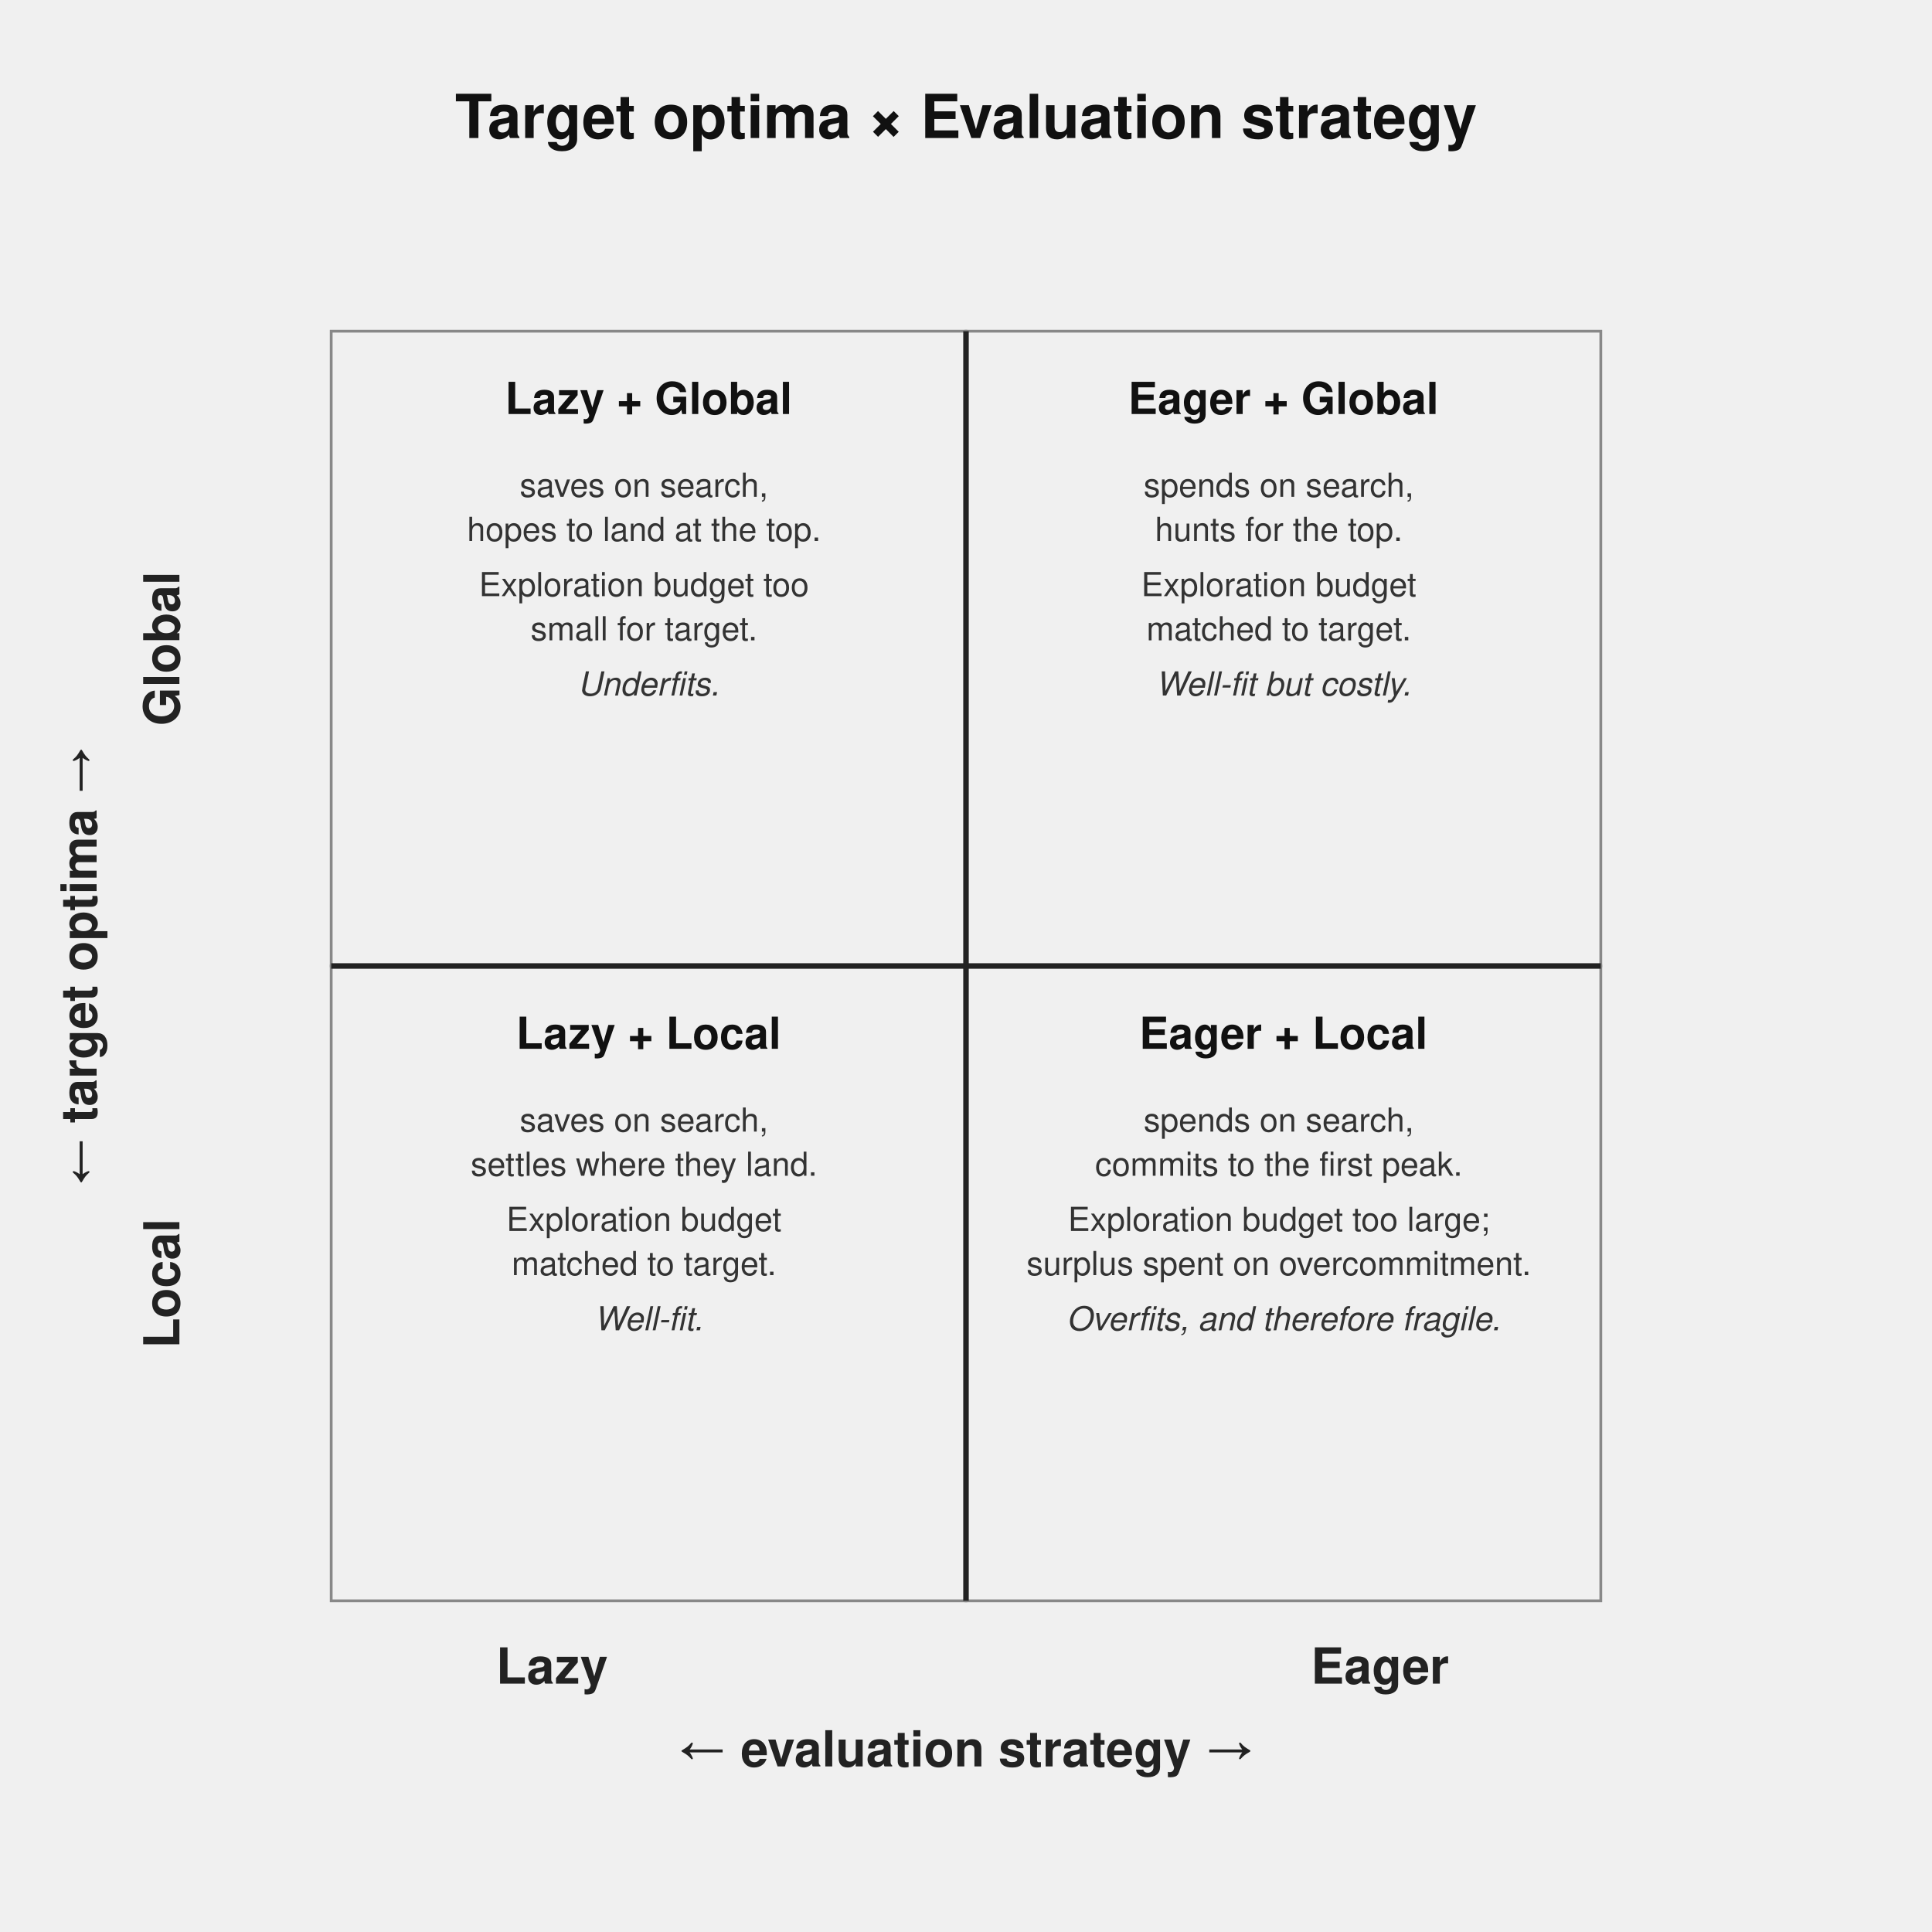
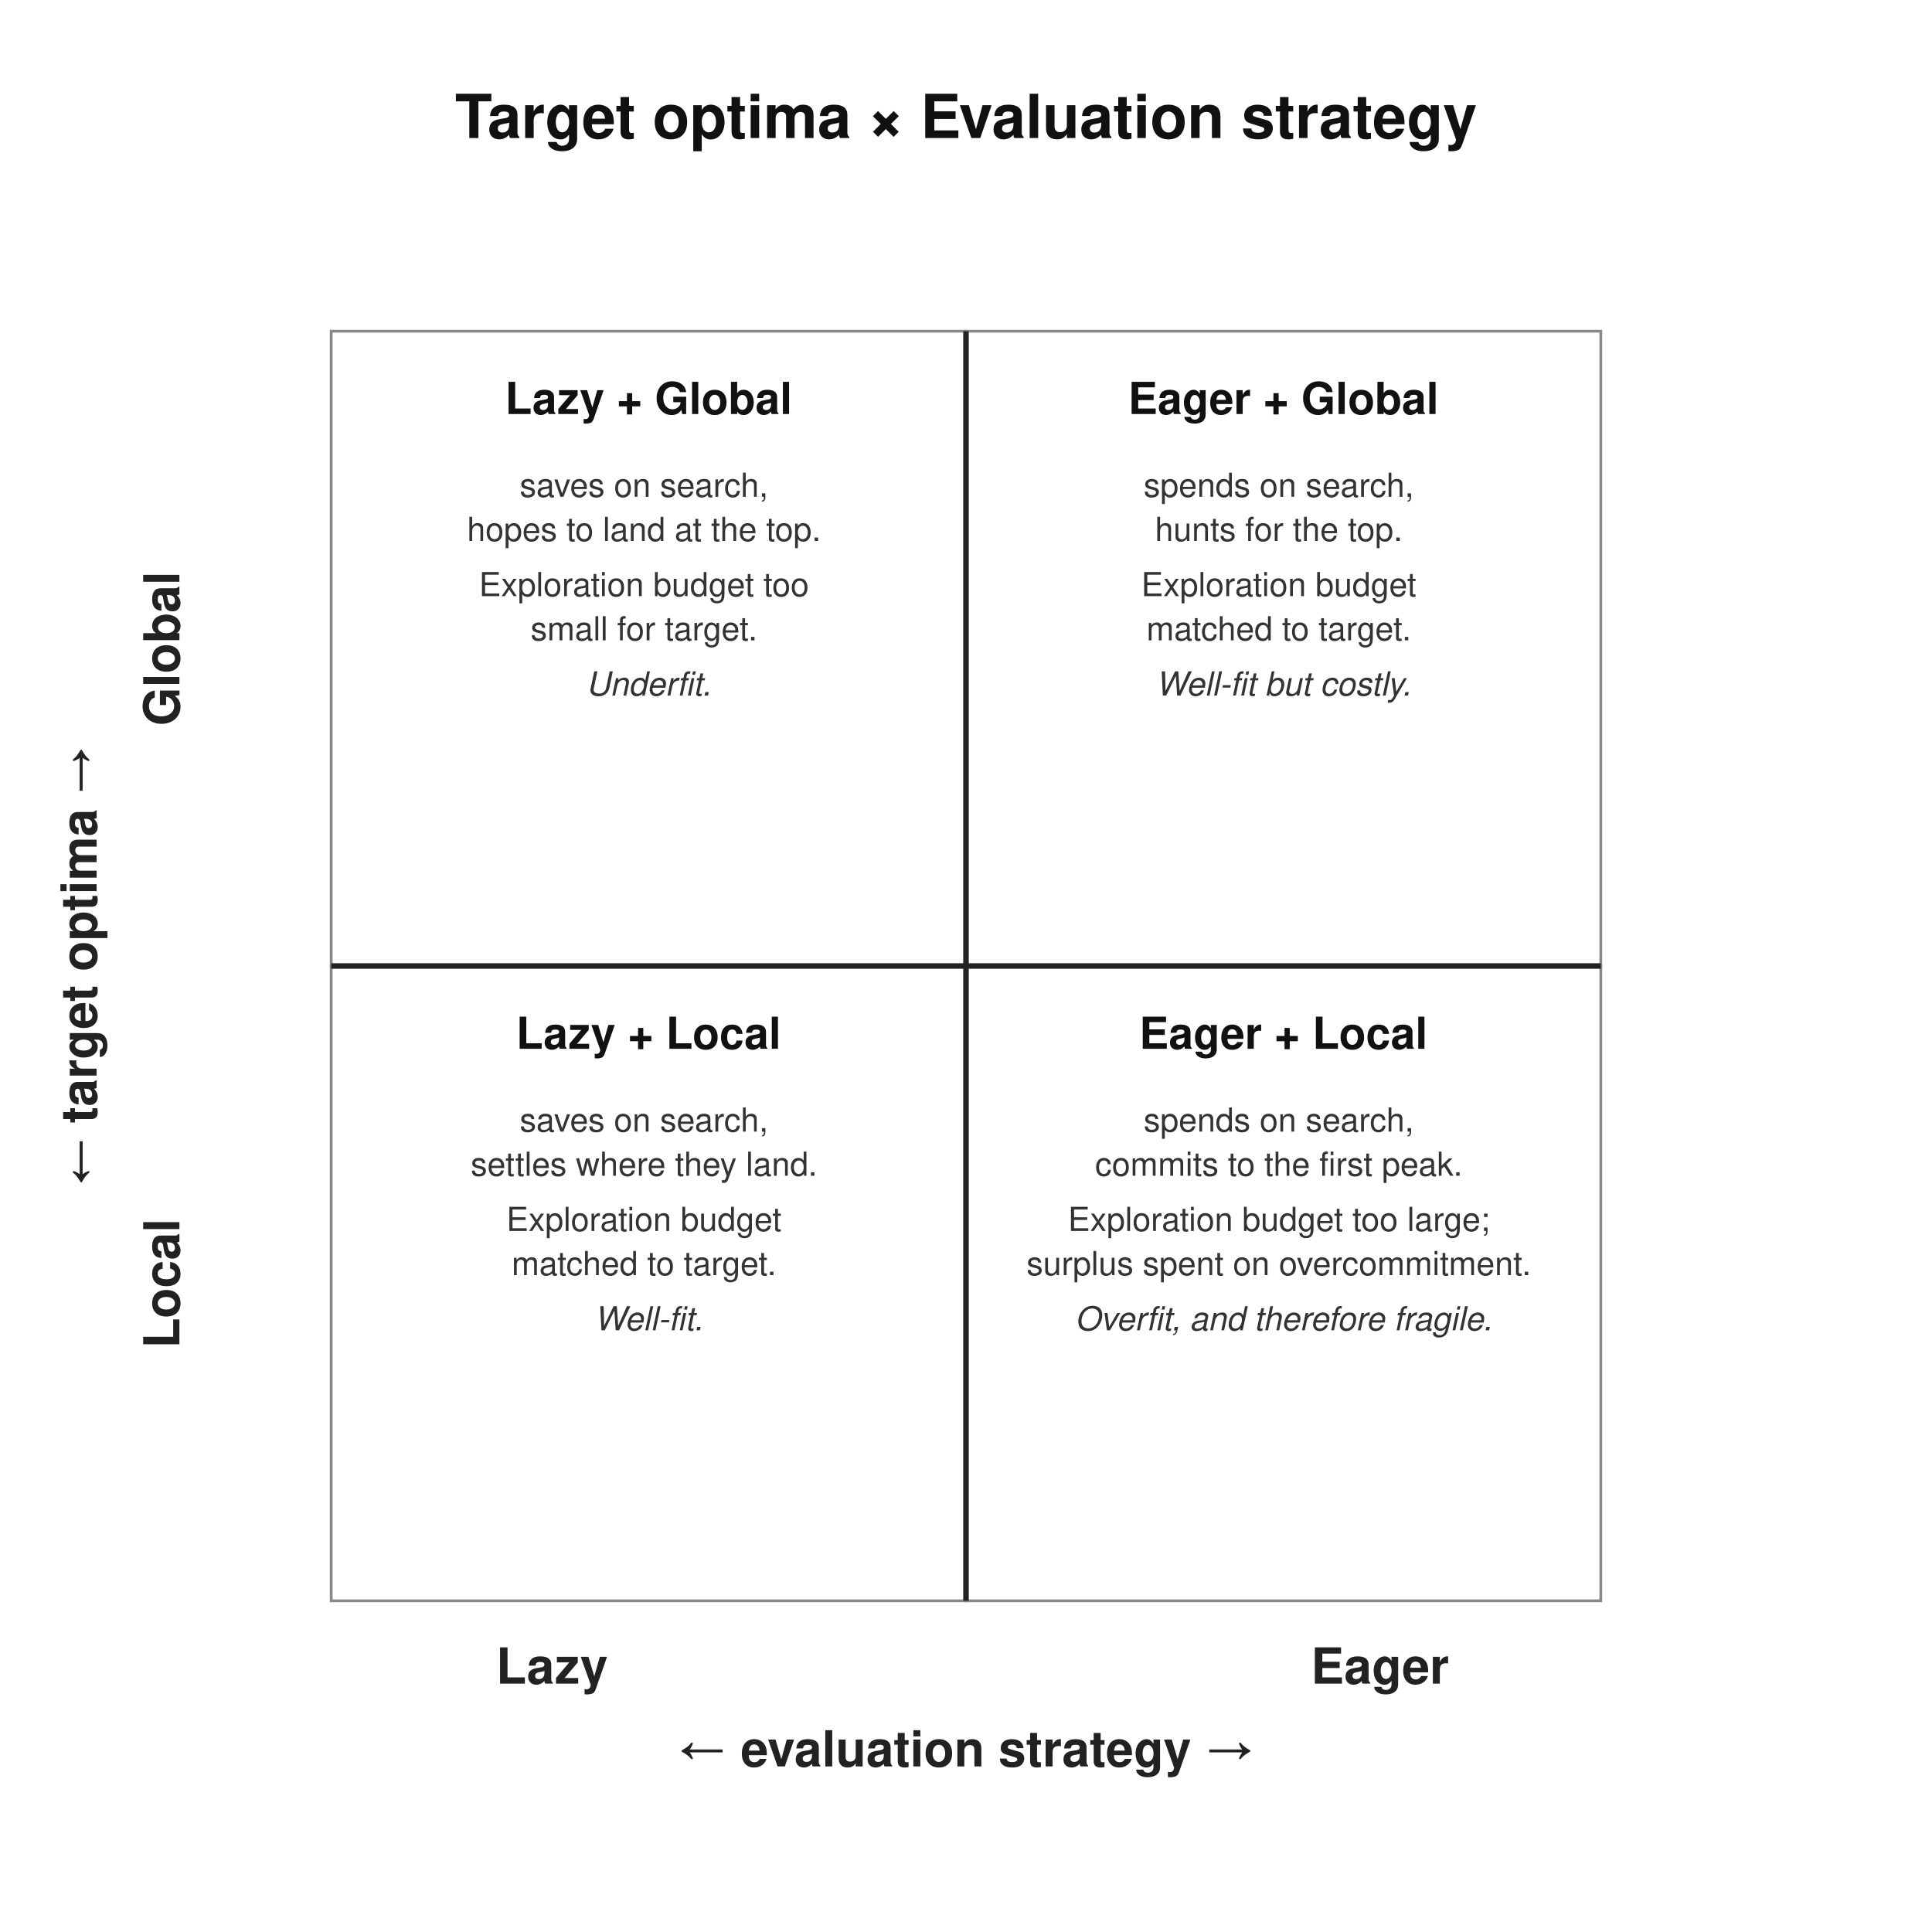
- <svg xmlns="http://www.w3.org/2000/svg" viewBox="0 0 700 700" font-family="Helvetica, Arial, sans-serif">
+ <svg xmlns="http://www.w3.org/2000/svg" viewBox="0 0 700 700" width="700" font-family="Helvetica, Arial, sans-serif">
+   <rect width="100%" height="100%" fill="white" />
  <style>
    .axis { stroke: #222; stroke-width: 2; }
    .cell { fill: none; stroke: #888; stroke-width: 1; }
    .axis-label { font-size: 18px; font-weight: bold; fill: #222; }
    .quad-label { font-size: 12px; fill: #333; }
    .quad-title { font-size: 16px; font-weight: bold; fill: #111; }
  </style>
  <rect class="cell" x="120" y="120" width="230" height="230" fill="#eaf3ff" />
  <rect class="cell" x="350" y="120" width="230" height="230" fill="#fef6e4" />
  <rect class="cell" x="120" y="350" width="230" height="230" fill="#f3f0ff" />
  <rect class="cell" x="350" y="350" width="230" height="230" fill="#eafbf1" />
  <line class="axis" x1="120" y1="350" x2="580" y2="350" />
  <line class="axis" x1="350" y1="120" x2="350" y2="580" />
  <text class="axis-label" x="200" y="610" text-anchor="middle">Lazy</text>
  <text class="axis-label" x="500" y="610" text-anchor="middle">Eager</text>
  <text class="axis-label" x="350" y="640" text-anchor="middle">← evaluation strategy →</text>
  <g transform="rotate(-90 60 235)">
    <text class="axis-label" x="60" y="240" text-anchor="middle">Global</text>
  </g>
  <g transform="rotate(-90 60 465)">
    <text class="axis-label" x="60" y="470" text-anchor="middle">Local</text>
  </g>
  <g transform="rotate(-90 30 350)">
    <text class="axis-label" x="30" y="355" text-anchor="middle">← target optima →</text>
  </g>
  <text class="quad-title" x="235" y="150" text-anchor="middle">Lazy + Global</text>
  <text class="quad-label" x="235" y="180" text-anchor="middle">
    <tspan x="235" dy="0">saves on search,</tspan>
    <tspan x="235" dy="16">hopes to land at the top.</tspan>
    <tspan x="235" dy="20">Exploration budget too</tspan>
    <tspan x="235" dy="16">small for target.</tspan>
-     <tspan x="235" dy="20" font-style="italic">Underfits.</tspan>
+     <tspan x="235" dy="20" font-style="italic">Underfit.</tspan>
  </text>
  <text class="quad-title" x="465" y="150" text-anchor="middle">Eager + Global</text>
  <text class="quad-label" x="465" y="180" text-anchor="middle">
    <tspan x="465" dy="0">spends on search,</tspan>
    <tspan x="465" dy="16">hunts for the top.</tspan>
    <tspan x="465" dy="20">Exploration budget</tspan>
    <tspan x="465" dy="16">matched to target.</tspan>
    <tspan x="465" dy="20" font-style="italic">Well-fit but costly.</tspan>
  </text>
  <text class="quad-title" x="235" y="380" text-anchor="middle">Lazy + Local</text>
  <text class="quad-label" x="235" y="410" text-anchor="middle">
    <tspan x="235" dy="0">saves on search,</tspan>
    <tspan x="235" dy="16">settles where they land.</tspan>
    <tspan x="235" dy="20">Exploration budget</tspan>
    <tspan x="235" dy="16">matched to target.</tspan>
    <tspan x="235" dy="20" font-style="italic">Well-fit.</tspan>
  </text>
  <text class="quad-title" x="465" y="380" text-anchor="middle">Eager + Local</text>
  <text class="quad-label" x="465" y="410" text-anchor="middle">
    <tspan x="465" dy="0">spends on search,</tspan>
    <tspan x="465" dy="16">commits to the first peak.</tspan>
    <tspan x="465" dy="20">Exploration budget too large;</tspan>
    <tspan x="465" dy="16">surplus spent on overcommitment.</tspan>
-     <tspan x="465" dy="20" font-style="italic">Overfits, and therefore fragile.</tspan>
+     <tspan x="465" dy="20" font-style="italic">Overfit, and therefore fragile.</tspan>
  </text>
  <text x="350" y="50" text-anchor="middle" font-size="22" font-weight="bold" fill="#111">Target optima × Evaluation strategy</text>
</svg>
